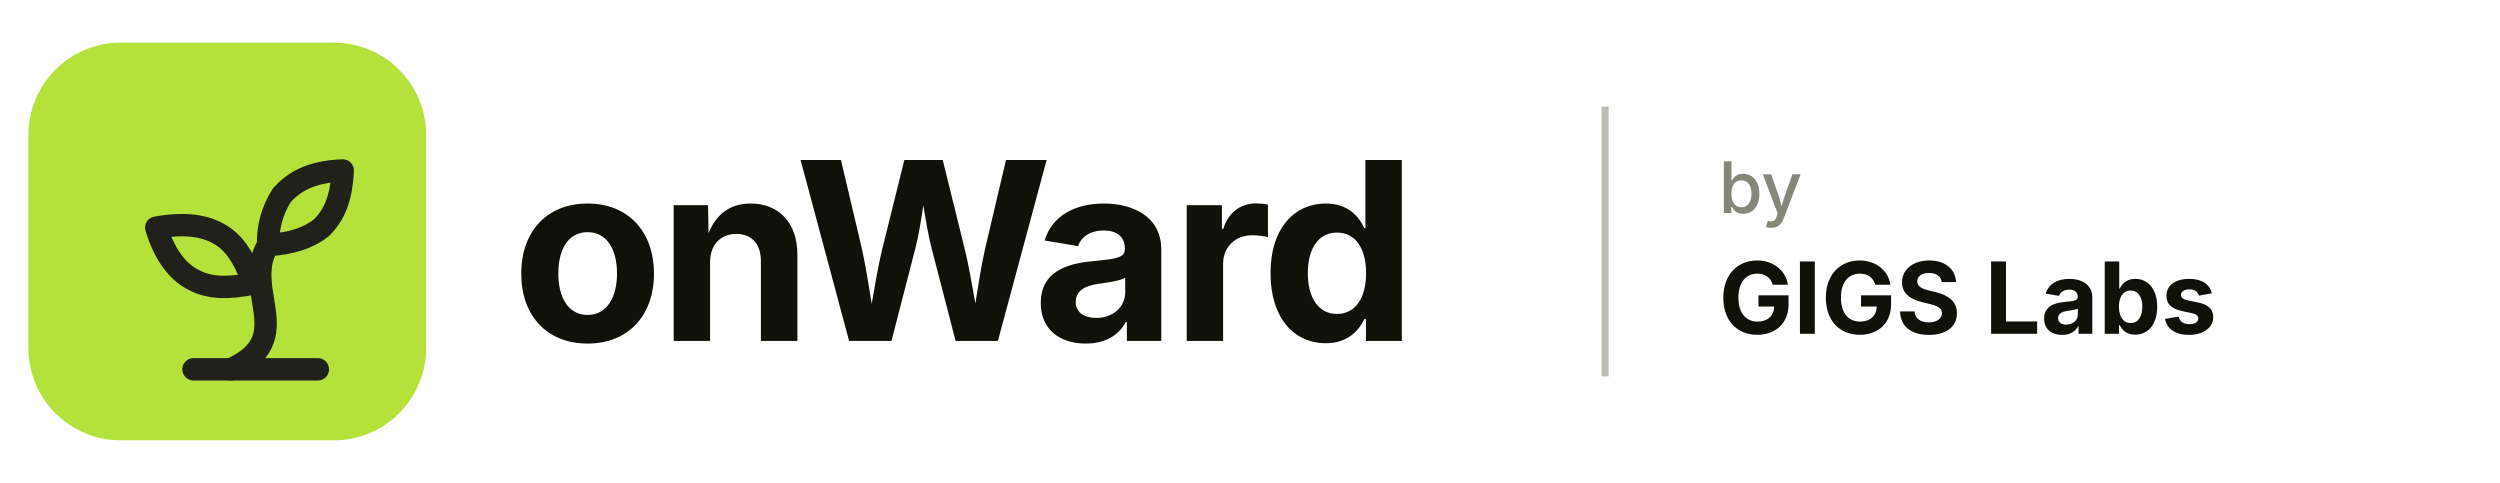
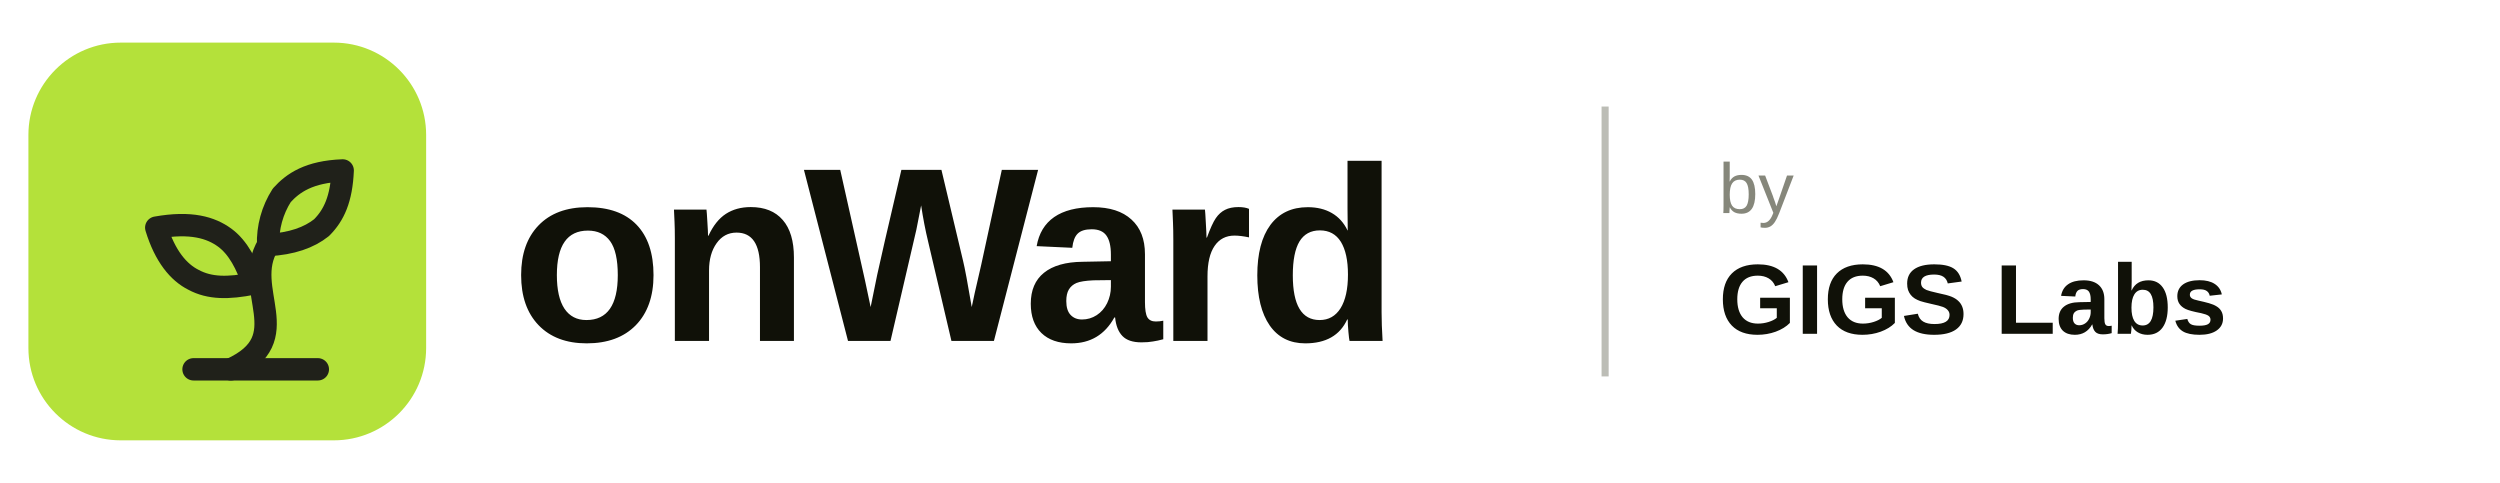
<svg xmlns="http://www.w3.org/2000/svg" viewBox="0 0 352 68" role="img" aria-label="onWard by GIGS Labs">
  <rect x="4" y="6" width="56" height="56" rx="13" fill="#B4E13A" />
  <g transform="translate(15 17) scale(1.75)" fill="none" stroke="#20211A" stroke-width="1.8" stroke-linecap="round" stroke-linejoin="round">
    <path d="M7 20h10" />
    <path d="M10 20c5.5-2.5.8-6.4 3-10" />
    <path d="M9.5 9.4c1.1.8 1.8 2.2 2.3 3.7-2 .4-3.5.4-4.8-.3-1.2-.6-2.3-1.9-3-4.2 2.8-.5 4.4 0 5.5.8z" />
    <path d="M14.1 6a7 7 0 0 0-1.1 4c1.9-.1 3.3-.6 4.3-1.4 1-1 1.6-2.3 1.7-4.6-2.7.1-4 1-4.9 2z" />
  </g>
-   <text x="72" y="48" font-family="Inter, 'Helvetica Neue', Arial, sans-serif" font-size="35" font-weight="700" letter-spacing="-0.8" fill="#101108">onWard</text>
+   <text x="72" y="48" font-family="Comfortaa, 'Helvetica Neue', Arial, sans-serif" font-size="35" font-weight="700" letter-spacing="-0.8" fill="#101108">onWard</text>
  <path d="M226 15v38" stroke="#86877B" stroke-opacity=".55" />
-   <text x="242" y="30" font-family="Inter, 'Helvetica Neue', Arial, sans-serif" font-size="10" font-weight="500" fill="#86877B">by</text>
-   <text x="242" y="47" font-family="Inter, 'Helvetica Neue', Arial, sans-serif" font-size="14" font-weight="700" fill="#101108">GIGS Labs</text>
+   <text x="242" y="30" font-family="Comfortaa, 'Helvetica Neue', Arial, sans-serif" font-size="10" font-weight="500" fill="#86877B">by</text>
+   <text x="242" y="47" font-family="Comfortaa, 'Helvetica Neue', Arial, sans-serif" font-size="14" font-weight="700" fill="#101108">GIGS Labs</text>
</svg>
